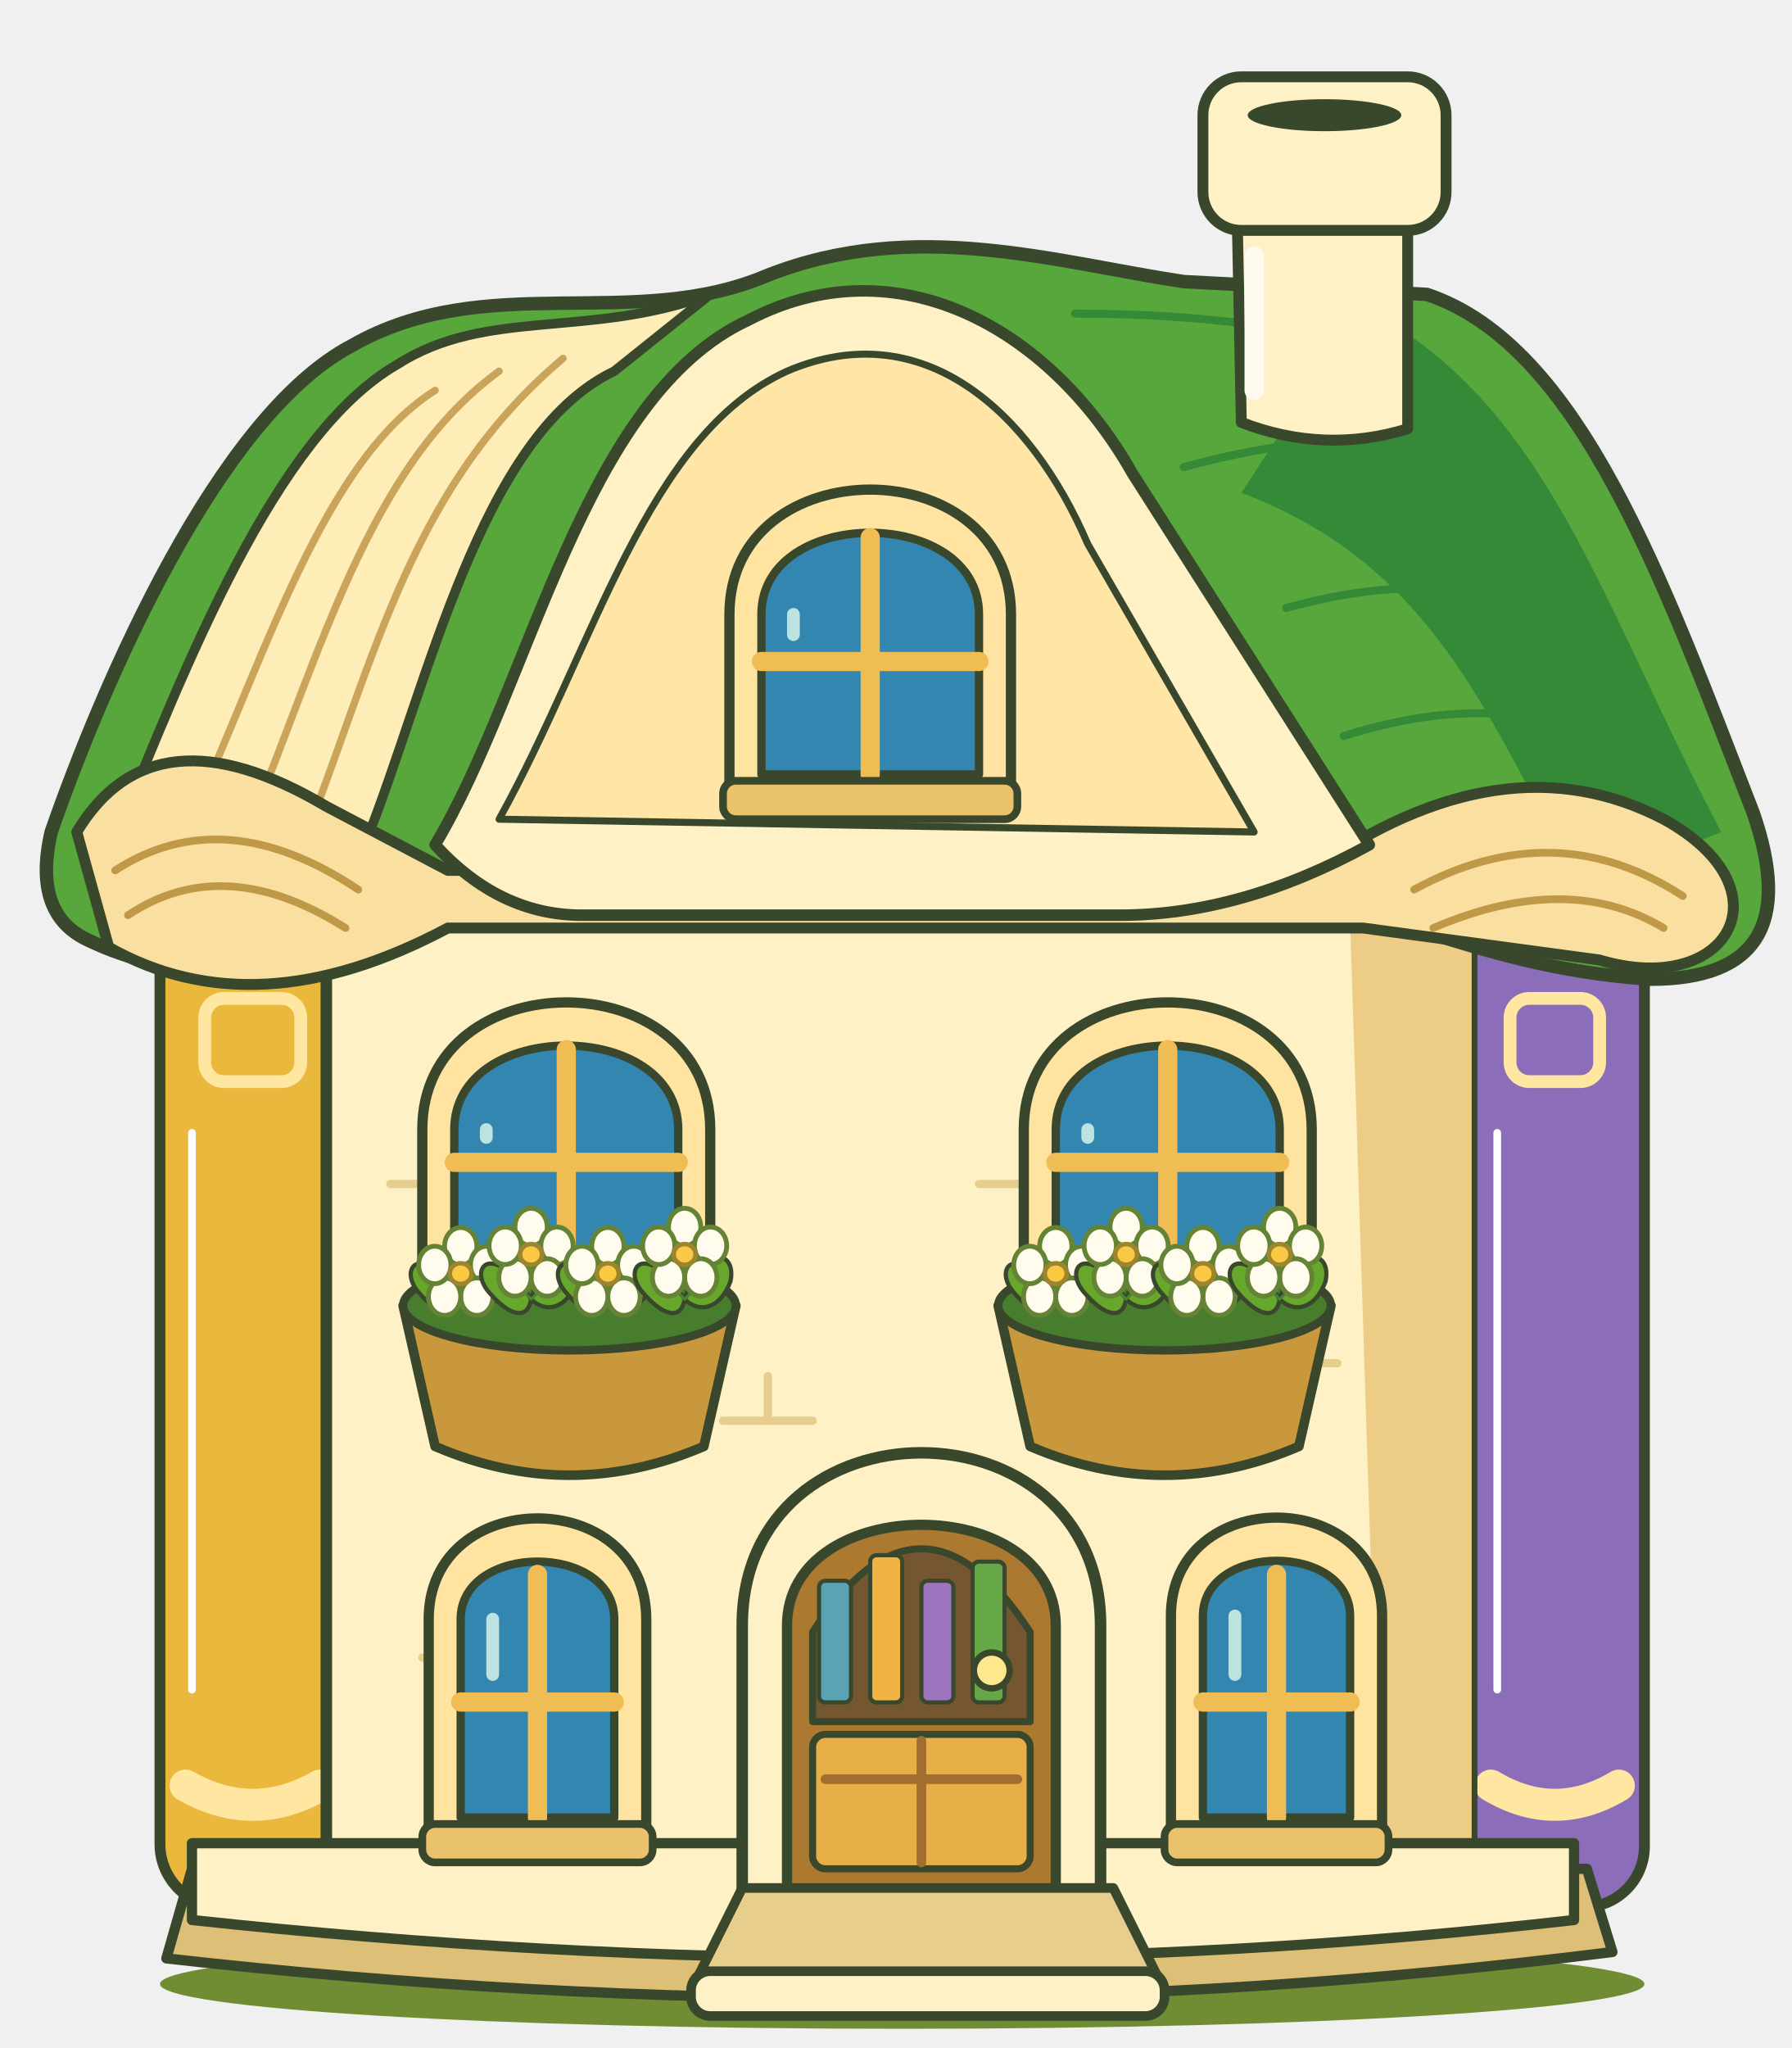
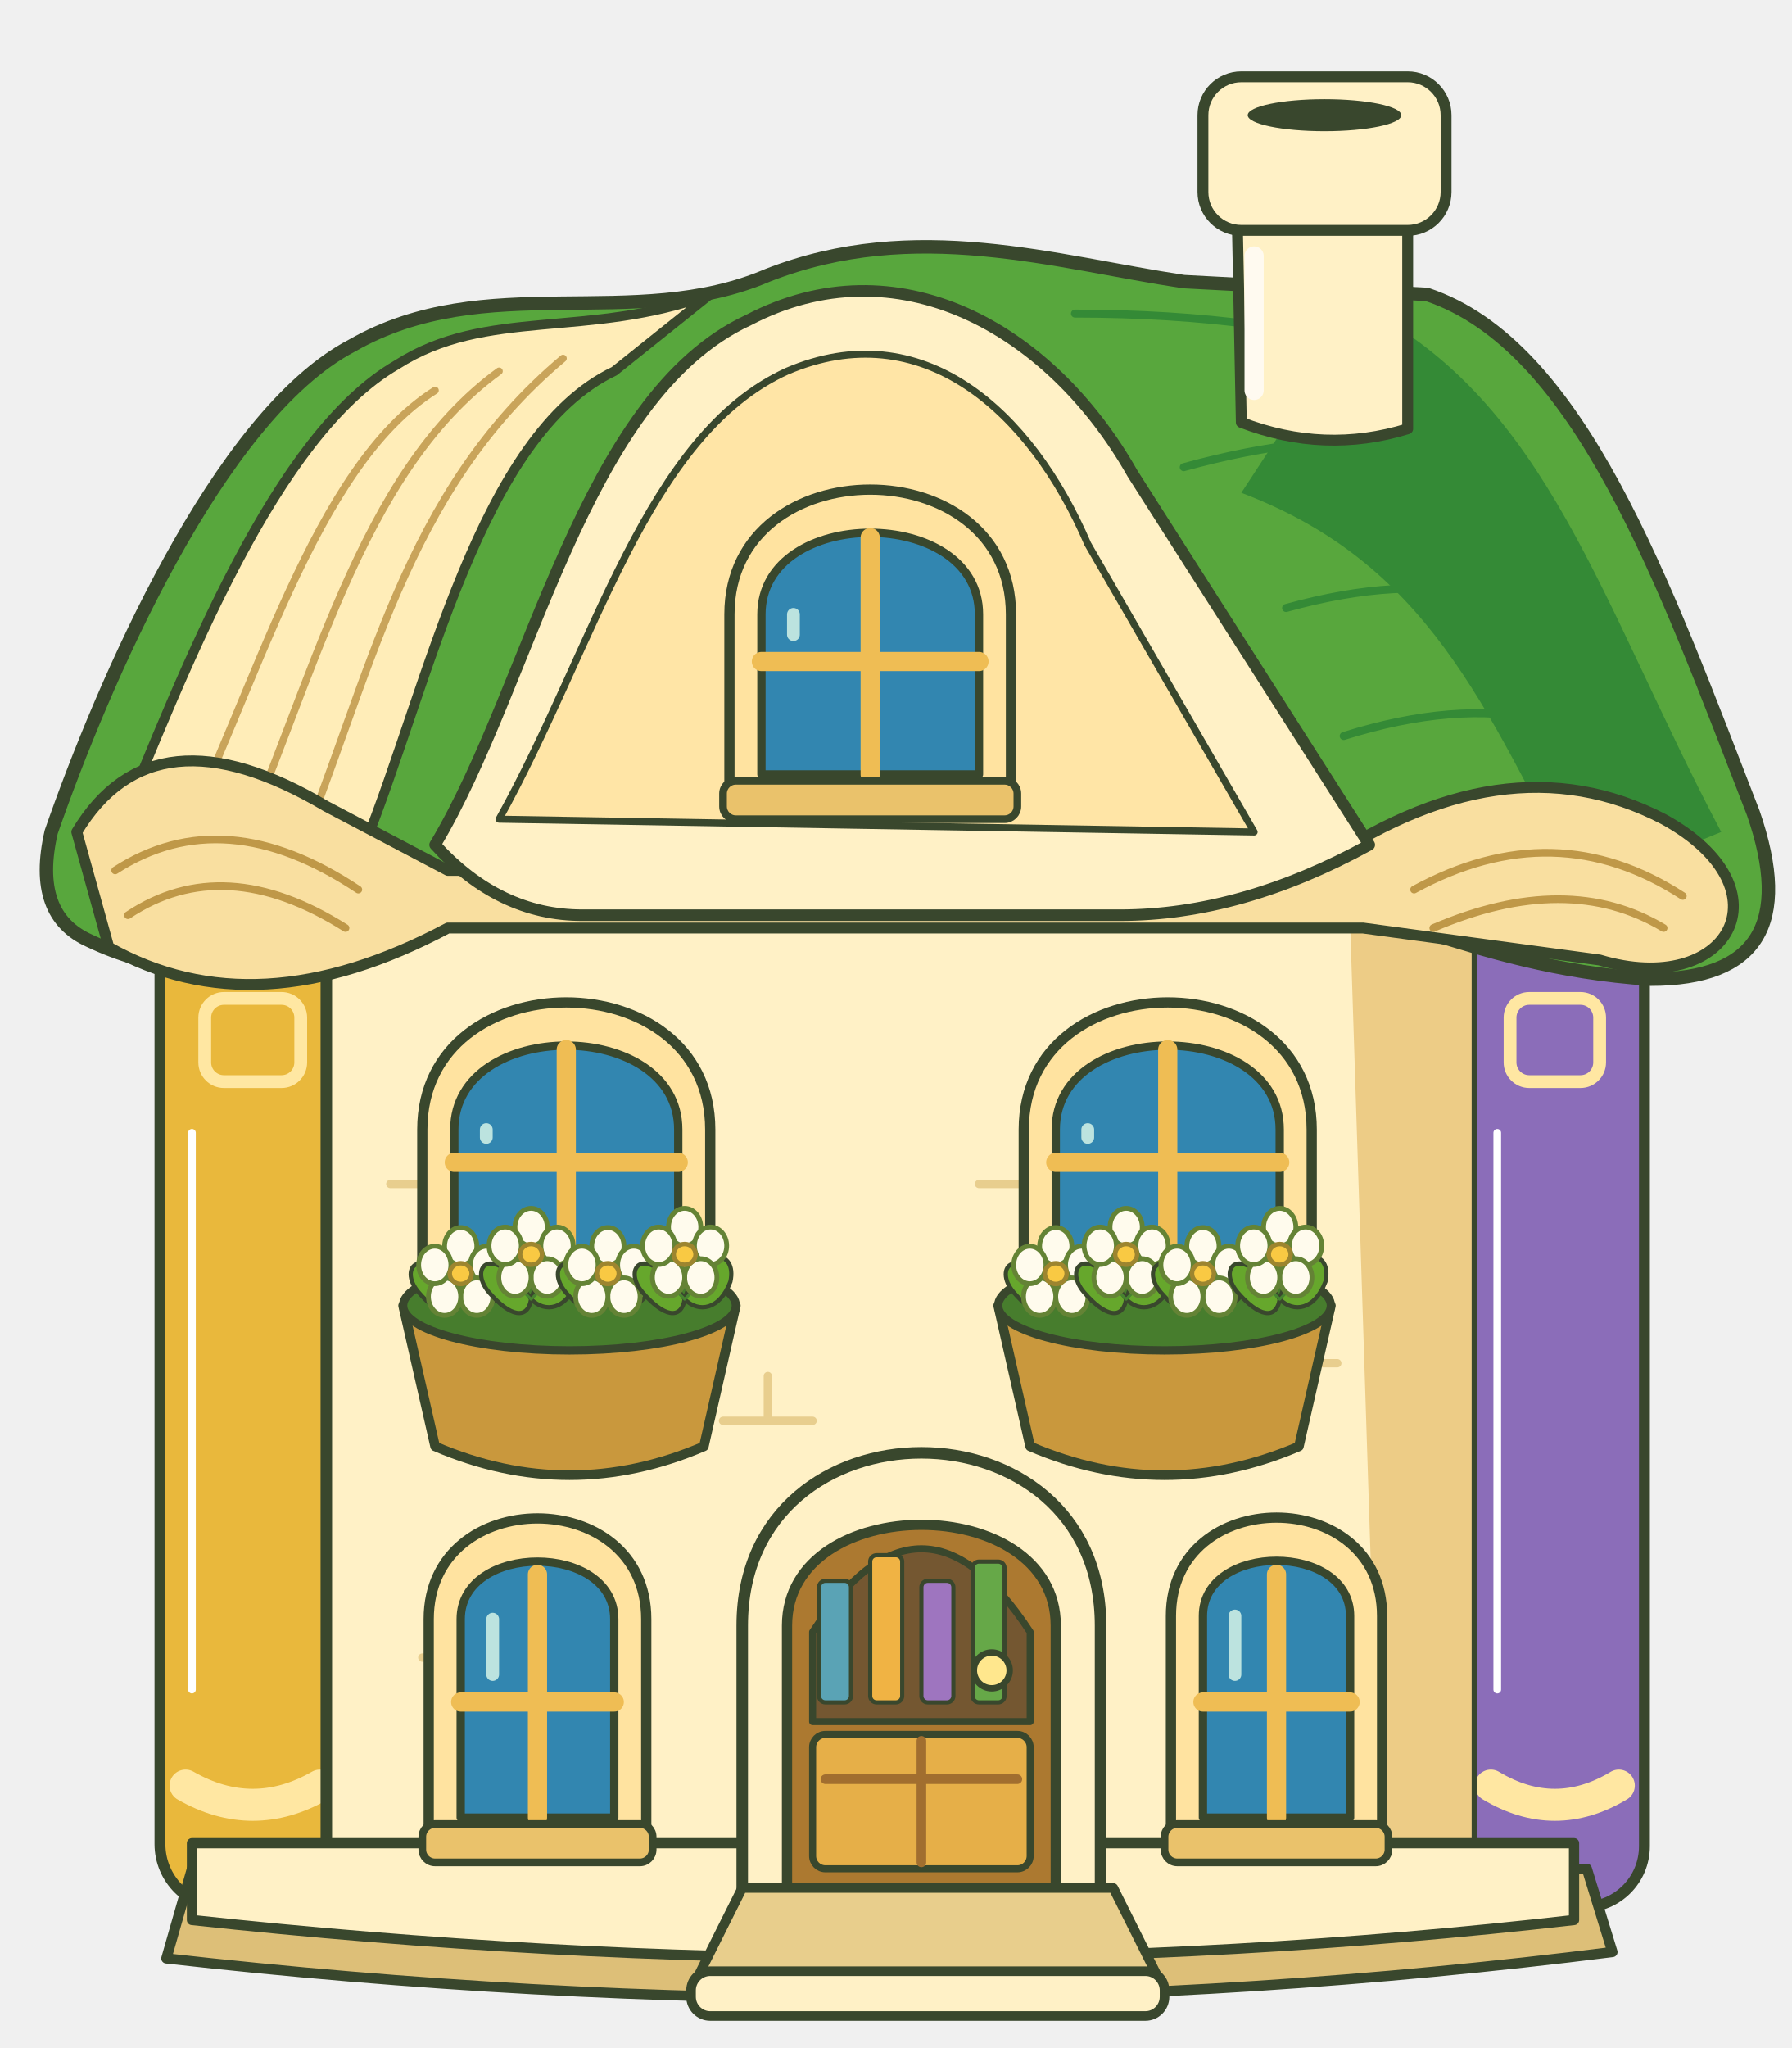
<svg xmlns="http://www.w3.org/2000/svg" width="280" height="320" viewBox="0 0 280 320">
  <g stroke-linecap="round" stroke-linejoin="round">
-     <ellipse cx="141" cy="310" rx="116" ry="7" fill="#718d34" stroke="#39472d" stroke-width="0" />
    <path d="M38 132L58 111H235L251 134V292L232 304H46Z" fill="#d5ba73" stroke="#39472d" stroke-width="1.8" />
    <rect x="25" y="127" width="29" height="171" rx="9.86" fill="#e9b83c" stroke="#39472d" stroke-width="1.7" />
    <path d="M29 132Q39.5 137 50 132V291Q39.5 297 29 291Z" fill="#e9b83c" stroke="#39472d" stroke-width="0" />
    <path d="M29 145Q39.5 150 50 145M29 279Q39.5 285 50 279" fill="none" stroke="#ffe7a2" stroke-width="5" />
    <rect x="32" y="156" width="15" height="13" rx="3" fill="none" stroke="#ffe7a2" stroke-width="2" />
    <path d="M30 177V264" fill="none" stroke="#ffffff" stroke-width="1.2" />
    <rect x="229" y="127" width="28" height="171" rx="9.52" fill="#8b6db9" stroke="#39472d" stroke-width="1.7" />
    <path d="M233 132Q243.0 137 253 132V291Q243.0 297 233 291Z" fill="#8b6db9" stroke="#39472d" stroke-width="0" />
    <path d="M233 145Q243.0 150 253 145M233 279Q243.0 285 253 279" fill="none" stroke="#ffe7a2" stroke-width="5" />
    <rect x="236" y="156" width="14" height="13" rx="3" fill="none" stroke="#ffe7a2" stroke-width="2" />
    <path d="M234 177V264" fill="none" stroke="#ffffff" stroke-width="1.2" />
    <path d="M51 133H230V295Q141 306 51 295Z" fill="#fff1c6" stroke="#39472d" stroke-width="1.8" />
    <path d="M211 144H230V296L216 299Z" fill="#edcc86" stroke="#39472d" stroke-width="0" />
    <path d="M61 185h14m-7 0v-7" fill="none" stroke="#e8ce8e" stroke-width="1.3" />
    <path d="M195 213h14m-7 0v-7" fill="none" stroke="#e8ce8e" stroke-width="1.3" />
    <path d="M66 259h14m-7 0v-7" fill="none" stroke="#e8ce8e" stroke-width="1.3" />
    <path d="M201 275h14m-7 0v-7" fill="none" stroke="#e8ce8e" stroke-width="1.3" />
    <path d="M153 185h14m-7 0v-7" fill="none" stroke="#e8ce8e" stroke-width="1.3" />
    <path d="M113 222h14m-7 0v-7" fill="none" stroke="#e8ce8e" stroke-width="1.3" />
    <path d="M30 292H248L252 305Q141 319 26 306Z" fill="#ddbf78" stroke="#39472d" stroke-width="1.6" />
    <path d="M30 288H246V300Q141 312 30 300Z" fill="#fff1c6" stroke="#39472d" stroke-width="1.6" />
    <path d="M8 130C16 107 34 65 55 54 76 42 99 52 120 43 143 34 165 41 185 44L223 46C247 54 260 91 274 127Q283 153 258 153C228 151 215 139 192 141H77C51 150 33 156 14 147Q5 143 8 130Z" fill="#58a73d" stroke="#39472d" stroke-width="2.1" />
    <path d="M213 48C242 63 250 94 269 130L247 139C232 110 223 88 194 77Z" fill="#348a36" stroke="#39472d" stroke-width="0" />
    <path d="M18 131C29 104 43 68 62 57 76 48 92 53 111 46L96 58C75 68 67 107 57 132Q37 144 18 137Z" fill="#ffedb8" stroke="#39472d" stroke-width="1.5" />
    <path d="M27 134C40 108 49 73 68 61M36 136C49 107 56 74 78 58M46 135C58 106 63 77 88 56" fill="none" stroke="#c9a45a" stroke-width="1.15" />
    <path d="M168 49Q198 49 220 56M185 73Q225 62 240 81M201 95Q237 85 252 108M210 115Q245 104 263 127" fill="none" stroke="#348a36" stroke-width="1.25" />
    <path d="M12 130Q24 110 51 126L70 136H205Q235 115 260 128C280 139 270 156 250 150L213 145H70Q40 161 17 148Z" fill="#f9dfa0" stroke="#39472d" stroke-width="1.7" />
    <path d="M18 136Q35 125 56 139M20 143Q35 133 54 145M221 139Q243 127 263 140M224 145Q245 136 260 145" fill="none" stroke="#bf9848" stroke-width="1.2" />
    <path d="M68 132C83 107 91 62 117 50 140 38 164 51 177 74L214 132Q194 143 175 143H91Q78 143 68 132Z" fill="#fff1c6" stroke="#39472d" stroke-width="1.8" />
    <path d="M78 128C93 101 101 68 123 58 144 49 161 64 170 85L196 130Z" fill="#ffe5a6" stroke="#39472d" stroke-width="1.1" />
    <path d="M114 124V96.0C114 70 158 70 158 96.0V124Z" fill="#ffe3a0" stroke="#39472d" stroke-width="1.6" />
    <path d="M119 121V96.0C119 79 153 79 153 96.0V121Z" fill="#3286b0" stroke="#39472d" stroke-width="1.3" />
    <path d="M136.0 84V121M119 103.36H153" fill="none" stroke="#efbd54" stroke-width="3" />
    <path d="M124 96.0V99.16" fill="none" stroke="#bce3df" stroke-width="2" />
    <rect x="113" y="122" width="46" height="6" rx="2" fill="#eac26b" stroke="#39472d" stroke-width="1.2" />
    <path d="M193 16H220L220 67Q207 71 194 66Z" fill="#fff1c6" stroke="#39472d" stroke-width="1.7" />
    <rect x="188" y="12" width="38" height="24" rx="6" fill="#fff1c6" stroke="#39472d" stroke-width="1.7" />
    <ellipse cx="207" cy="18" rx="12" ry="2.5" fill="#39472d" stroke="#39472d" stroke-width="0" />
    <path d="M196 40V61" fill="none" stroke="#fffaf0" stroke-width="3" />
    <path d="M66 201V176.5C66 150 111 150 111 176.5V201Z" fill="#ffe3a0" stroke="#39472d" stroke-width="1.6" />
    <path d="M71 198V176.5C71 159 106 159 106 176.5V198Z" fill="#3286b0" stroke="#39472d" stroke-width="1.3" />
    <path d="M88.5 164V198M71 181.62H106" fill="none" stroke="#efbd54" stroke-width="3" />
    <path d="M76 176.5V177.72" fill="none" stroke="#bce3df" stroke-width="2" />
    <rect x="65" y="199" width="47" height="6" rx="2" fill="#eac26b" stroke="#39472d" stroke-width="1.2" />
    <path d="M160 201V176.5C160 150 205 150 205 176.5V201Z" fill="#ffe3a0" stroke="#39472d" stroke-width="1.6" />
    <path d="M165 198V176.5C165 159 200 159 200 176.5V198Z" fill="#3286b0" stroke="#39472d" stroke-width="1.3" />
    <path d="M182.5 164V198M165 181.62H200" fill="none" stroke="#efbd54" stroke-width="3" />
    <path d="M170 176.5V177.72" fill="none" stroke="#bce3df" stroke-width="2" />
    <rect x="159" y="199" width="47" height="6" rx="2" fill="#eac26b" stroke="#39472d" stroke-width="1.2" />
    <path d="M63 204L68 226Q89.0 235 110 226L115 204Z" fill="#c9983d" stroke="#39472d" stroke-width="1.5" />
    <ellipse cx="89.0" cy="204" rx="26.0" ry="7" fill="#477d2d" stroke="#39472d" stroke-width="1.3" />
    <g transform="translate(72 203) scale(0.55)">
      <path d="M0 0C-11-17-18-9-12-2-6 5-1 6 0 0C5-16 15-14 13-5 10 3 4 4 0 0Z" fill="#66a72c" stroke="#39472d" stroke-width="1.2" />
      <path d="M0 0L-6-6M0 0L7-7" fill="none" stroke="#478330" stroke-width="0.8" />
    </g>
    <ellipse cx="72.0" cy="194.725" rx="2.52" ry="2.925" fill="#fffbed" stroke="#648335" stroke-width="0.75" />
    <ellipse cx="76.05" cy="197.65" rx="2.52" ry="2.925" fill="#fffbed" stroke="#648335" stroke-width="0.75" />
    <ellipse cx="74.52" cy="202.6" rx="2.52" ry="2.925" fill="#fffbed" stroke="#648335" stroke-width="0.75" />
    <ellipse cx="69.48" cy="202.6" rx="2.52" ry="2.925" fill="#fffbed" stroke="#648335" stroke-width="0.75" />
    <ellipse cx="67.95" cy="197.65" rx="2.52" ry="2.925" fill="#fffbed" stroke="#648335" stroke-width="0.75" />
    <ellipse cx="72" cy="199" rx="1.71" ry="1.62" fill="#f9c943" stroke="#9d852f" stroke-width="0.7" />
    <g transform="translate(83 203) scale(0.55)">
      <path d="M0 0C-11-17-18-9-12-2-6 5-1 6 0 0C5-16 15-14 13-5 10 3 4 4 0 0Z" fill="#66a72c" stroke="#39472d" stroke-width="1.2" />
      <path d="M0 0L-6-6M0 0L7-7" fill="none" stroke="#478330" stroke-width="0.8" />
    </g>
    <ellipse cx="83.0" cy="191.725" rx="2.52" ry="2.925" fill="#fffbed" stroke="#648335" stroke-width="0.75" />
    <ellipse cx="87.05" cy="194.65" rx="2.52" ry="2.925" fill="#fffbed" stroke="#648335" stroke-width="0.75" />
    <ellipse cx="85.52" cy="199.6" rx="2.52" ry="2.925" fill="#fffbed" stroke="#648335" stroke-width="0.75" />
    <ellipse cx="80.48" cy="199.6" rx="2.52" ry="2.925" fill="#fffbed" stroke="#648335" stroke-width="0.75" />
    <ellipse cx="78.95" cy="194.65" rx="2.52" ry="2.925" fill="#fffbed" stroke="#648335" stroke-width="0.75" />
    <ellipse cx="83" cy="196" rx="1.71" ry="1.62" fill="#f9c943" stroke="#9d852f" stroke-width="0.7" />
    <g transform="translate(95 203) scale(0.55)">
      <path d="M0 0C-11-17-18-9-12-2-6 5-1 6 0 0C5-16 15-14 13-5 10 3 4 4 0 0Z" fill="#66a72c" stroke="#39472d" stroke-width="1.2" />
      <path d="M0 0L-6-6M0 0L7-7" fill="none" stroke="#478330" stroke-width="0.8" />
    </g>
    <ellipse cx="95.0" cy="194.725" rx="2.52" ry="2.925" fill="#fffbed" stroke="#648335" stroke-width="0.75" />
    <ellipse cx="99.05" cy="197.65" rx="2.52" ry="2.925" fill="#fffbed" stroke="#648335" stroke-width="0.75" />
    <ellipse cx="97.52" cy="202.6" rx="2.52" ry="2.925" fill="#fffbed" stroke="#648335" stroke-width="0.75" />
    <ellipse cx="92.48" cy="202.6" rx="2.52" ry="2.925" fill="#fffbed" stroke="#648335" stroke-width="0.75" />
    <ellipse cx="90.95" cy="197.65" rx="2.52" ry="2.925" fill="#fffbed" stroke="#648335" stroke-width="0.75" />
    <ellipse cx="95" cy="199" rx="1.71" ry="1.62" fill="#f9c943" stroke="#9d852f" stroke-width="0.7" />
    <g transform="translate(107 203) scale(0.55)">
      <path d="M0 0C-11-17-18-9-12-2-6 5-1 6 0 0C5-16 15-14 13-5 10 3 4 4 0 0Z" fill="#66a72c" stroke="#39472d" stroke-width="1.2" />
      <path d="M0 0L-6-6M0 0L7-7" fill="none" stroke="#478330" stroke-width="0.8" />
    </g>
    <ellipse cx="107.0" cy="191.725" rx="2.52" ry="2.925" fill="#fffbed" stroke="#648335" stroke-width="0.75" />
    <ellipse cx="111.05" cy="194.65" rx="2.52" ry="2.925" fill="#fffbed" stroke="#648335" stroke-width="0.75" />
    <ellipse cx="109.52" cy="199.6" rx="2.52" ry="2.925" fill="#fffbed" stroke="#648335" stroke-width="0.75" />
    <ellipse cx="104.48" cy="199.6" rx="2.52" ry="2.925" fill="#fffbed" stroke="#648335" stroke-width="0.75" />
    <ellipse cx="102.95" cy="194.65" rx="2.52" ry="2.925" fill="#fffbed" stroke="#648335" stroke-width="0.75" />
    <ellipse cx="107" cy="196" rx="1.71" ry="1.62" fill="#f9c943" stroke="#9d852f" stroke-width="0.7" />
    <path d="M156 204L161 226Q182.0 235 203 226L208 204Z" fill="#c9983d" stroke="#39472d" stroke-width="1.5" />
    <ellipse cx="182.0" cy="204" rx="26.0" ry="7" fill="#477d2d" stroke="#39472d" stroke-width="1.3" />
    <g transform="translate(165 203) scale(0.55)">
      <path d="M0 0C-11-17-18-9-12-2-6 5-1 6 0 0C5-16 15-14 13-5 10 3 4 4 0 0Z" fill="#66a72c" stroke="#39472d" stroke-width="1.2" />
      <path d="M0 0L-6-6M0 0L7-7" fill="none" stroke="#478330" stroke-width="0.8" />
    </g>
    <ellipse cx="165.0" cy="194.725" rx="2.52" ry="2.925" fill="#fffbed" stroke="#648335" stroke-width="0.75" />
    <ellipse cx="169.05" cy="197.65" rx="2.52" ry="2.925" fill="#fffbed" stroke="#648335" stroke-width="0.75" />
    <ellipse cx="167.52" cy="202.6" rx="2.52" ry="2.925" fill="#fffbed" stroke="#648335" stroke-width="0.75" />
    <ellipse cx="162.48" cy="202.6" rx="2.52" ry="2.925" fill="#fffbed" stroke="#648335" stroke-width="0.75" />
    <ellipse cx="160.95" cy="197.65" rx="2.52" ry="2.925" fill="#fffbed" stroke="#648335" stroke-width="0.75" />
    <ellipse cx="165" cy="199" rx="1.71" ry="1.62" fill="#f9c943" stroke="#9d852f" stroke-width="0.7" />
    <g transform="translate(176 203) scale(0.55)">
      <path d="M0 0C-11-17-18-9-12-2-6 5-1 6 0 0C5-16 15-14 13-5 10 3 4 4 0 0Z" fill="#66a72c" stroke="#39472d" stroke-width="1.2" />
      <path d="M0 0L-6-6M0 0L7-7" fill="none" stroke="#478330" stroke-width="0.8" />
    </g>
    <ellipse cx="176.0" cy="191.725" rx="2.52" ry="2.925" fill="#fffbed" stroke="#648335" stroke-width="0.75" />
    <ellipse cx="180.05" cy="194.65" rx="2.52" ry="2.925" fill="#fffbed" stroke="#648335" stroke-width="0.75" />
    <ellipse cx="178.52" cy="199.6" rx="2.52" ry="2.925" fill="#fffbed" stroke="#648335" stroke-width="0.75" />
    <ellipse cx="173.48" cy="199.6" rx="2.52" ry="2.925" fill="#fffbed" stroke="#648335" stroke-width="0.75" />
    <ellipse cx="171.95" cy="194.65" rx="2.52" ry="2.925" fill="#fffbed" stroke="#648335" stroke-width="0.75" />
    <ellipse cx="176" cy="196" rx="1.71" ry="1.62" fill="#f9c943" stroke="#9d852f" stroke-width="0.7" />
    <g transform="translate(188 203) scale(0.55)">
      <path d="M0 0C-11-17-18-9-12-2-6 5-1 6 0 0C5-16 15-14 13-5 10 3 4 4 0 0Z" fill="#66a72c" stroke="#39472d" stroke-width="1.2" />
      <path d="M0 0L-6-6M0 0L7-7" fill="none" stroke="#478330" stroke-width="0.8" />
    </g>
    <ellipse cx="188.0" cy="194.725" rx="2.52" ry="2.925" fill="#fffbed" stroke="#648335" stroke-width="0.75" />
    <ellipse cx="192.05" cy="197.65" rx="2.52" ry="2.925" fill="#fffbed" stroke="#648335" stroke-width="0.75" />
    <ellipse cx="190.52" cy="202.6" rx="2.52" ry="2.925" fill="#fffbed" stroke="#648335" stroke-width="0.75" />
    <ellipse cx="185.48" cy="202.6" rx="2.52" ry="2.925" fill="#fffbed" stroke="#648335" stroke-width="0.75" />
    <ellipse cx="183.95" cy="197.65" rx="2.52" ry="2.925" fill="#fffbed" stroke="#648335" stroke-width="0.75" />
    <ellipse cx="188" cy="199" rx="1.71" ry="1.62" fill="#f9c943" stroke="#9d852f" stroke-width="0.7" />
    <g transform="translate(200 203) scale(0.55)">
      <path d="M0 0C-11-17-18-9-12-2-6 5-1 6 0 0C5-16 15-14 13-5 10 3 4 4 0 0Z" fill="#66a72c" stroke="#39472d" stroke-width="1.2" />
      <path d="M0 0L-6-6M0 0L7-7" fill="none" stroke="#478330" stroke-width="0.8" />
    </g>
    <ellipse cx="200.0" cy="191.725" rx="2.52" ry="2.925" fill="#fffbed" stroke="#648335" stroke-width="0.75" />
    <ellipse cx="204.05" cy="194.65" rx="2.52" ry="2.925" fill="#fffbed" stroke="#648335" stroke-width="0.75" />
    <ellipse cx="202.52" cy="199.6" rx="2.52" ry="2.925" fill="#fffbed" stroke="#648335" stroke-width="0.75" />
    <ellipse cx="197.48" cy="199.6" rx="2.52" ry="2.925" fill="#fffbed" stroke="#648335" stroke-width="0.75" />
    <ellipse cx="195.95" cy="194.65" rx="2.52" ry="2.925" fill="#fffbed" stroke="#648335" stroke-width="0.75" />
    <ellipse cx="200" cy="196" rx="1.71" ry="1.62" fill="#f9c943" stroke="#9d852f" stroke-width="0.7" />
    <path d="M116 296V254.0C116 218 172 218 172 254.0V296Z" fill="#fff1c6" stroke="#39472d" stroke-width="1.8" />
    <path d="M123 296V254.0C123 233 165 233 165 254.0V296Z" fill="#ac7930" stroke="#39472d" stroke-width="1.6" />
    <path d="M127 269V255Q144.0 229 161 255V269Z" fill="#745731" stroke="#39472d" stroke-width="1.1" />
    <rect x="128" y="247" width="5" height="19" rx="1" fill="#5aa3b5" stroke="#39472d" stroke-width="0.65" />
    <rect x="136" y="243" width="5" height="23" rx="1" fill="#f0b344" stroke="#39472d" stroke-width="0.65" />
    <rect x="144" y="247" width="5" height="19" rx="1" fill="#9e75bf" stroke="#39472d" stroke-width="0.65" />
    <rect x="152" y="244" width="5" height="22" rx="1" fill="#66a848" stroke="#39472d" stroke-width="0.65" />
    <rect x="127" y="271" width="34" height="21" rx="2" fill="#e6af48" stroke="#39472d" stroke-width="1.1" />
    <path d="M144.0 272V291M129 278H159" fill="none" stroke="#a16e2f" stroke-width="1.5" />
    <ellipse cx="155" cy="261" rx="2.8" ry="2.8" fill="#ffe78d" stroke="#39472d" stroke-width="1" />
    <path d="M67 287V253.0C67 232 101 232 101 253.0V287Z" fill="#ffe3a0" stroke="#39472d" stroke-width="1.6" />
    <path d="M72 284V253.0C72 241 96 241 96 253.0V284Z" fill="#3286b0" stroke="#39472d" stroke-width="1.3" />
    <path d="M84.0 246V284M72 265.94H96" fill="none" stroke="#efbd54" stroke-width="3" />
    <path d="M77 253.0V261.64" fill="none" stroke="#bce3df" stroke-width="2" />
    <rect x="66" y="285" width="36" height="6" rx="2" fill="#eac26b" stroke="#39472d" stroke-width="1.2" />
    <path d="M183 287V252.5C183 232 216 232 216 252.5V287Z" fill="#ffe3a0" stroke="#39472d" stroke-width="1.6" />
    <path d="M188 284V252.5C188 241 211 241 211 252.5V284Z" fill="#3286b0" stroke="#39472d" stroke-width="1.3" />
    <path d="M199.5 246V284M188 265.94H211" fill="none" stroke="#efbd54" stroke-width="3" />
    <path d="M193 252.5V261.64" fill="none" stroke="#bce3df" stroke-width="2" />
    <rect x="182" y="285" width="35" height="6" rx="2" fill="#eac26b" stroke="#39472d" stroke-width="1.2" />
    <path d="M116 295H174L181 309H109Z" fill="#e8ce8c" stroke="#39472d" stroke-width="1.5" />
    <rect x="108" y="308" width="74" height="7" rx="3" fill="#fff1c6" stroke="#39472d" stroke-width="1.5" />
  </g>
</svg>
